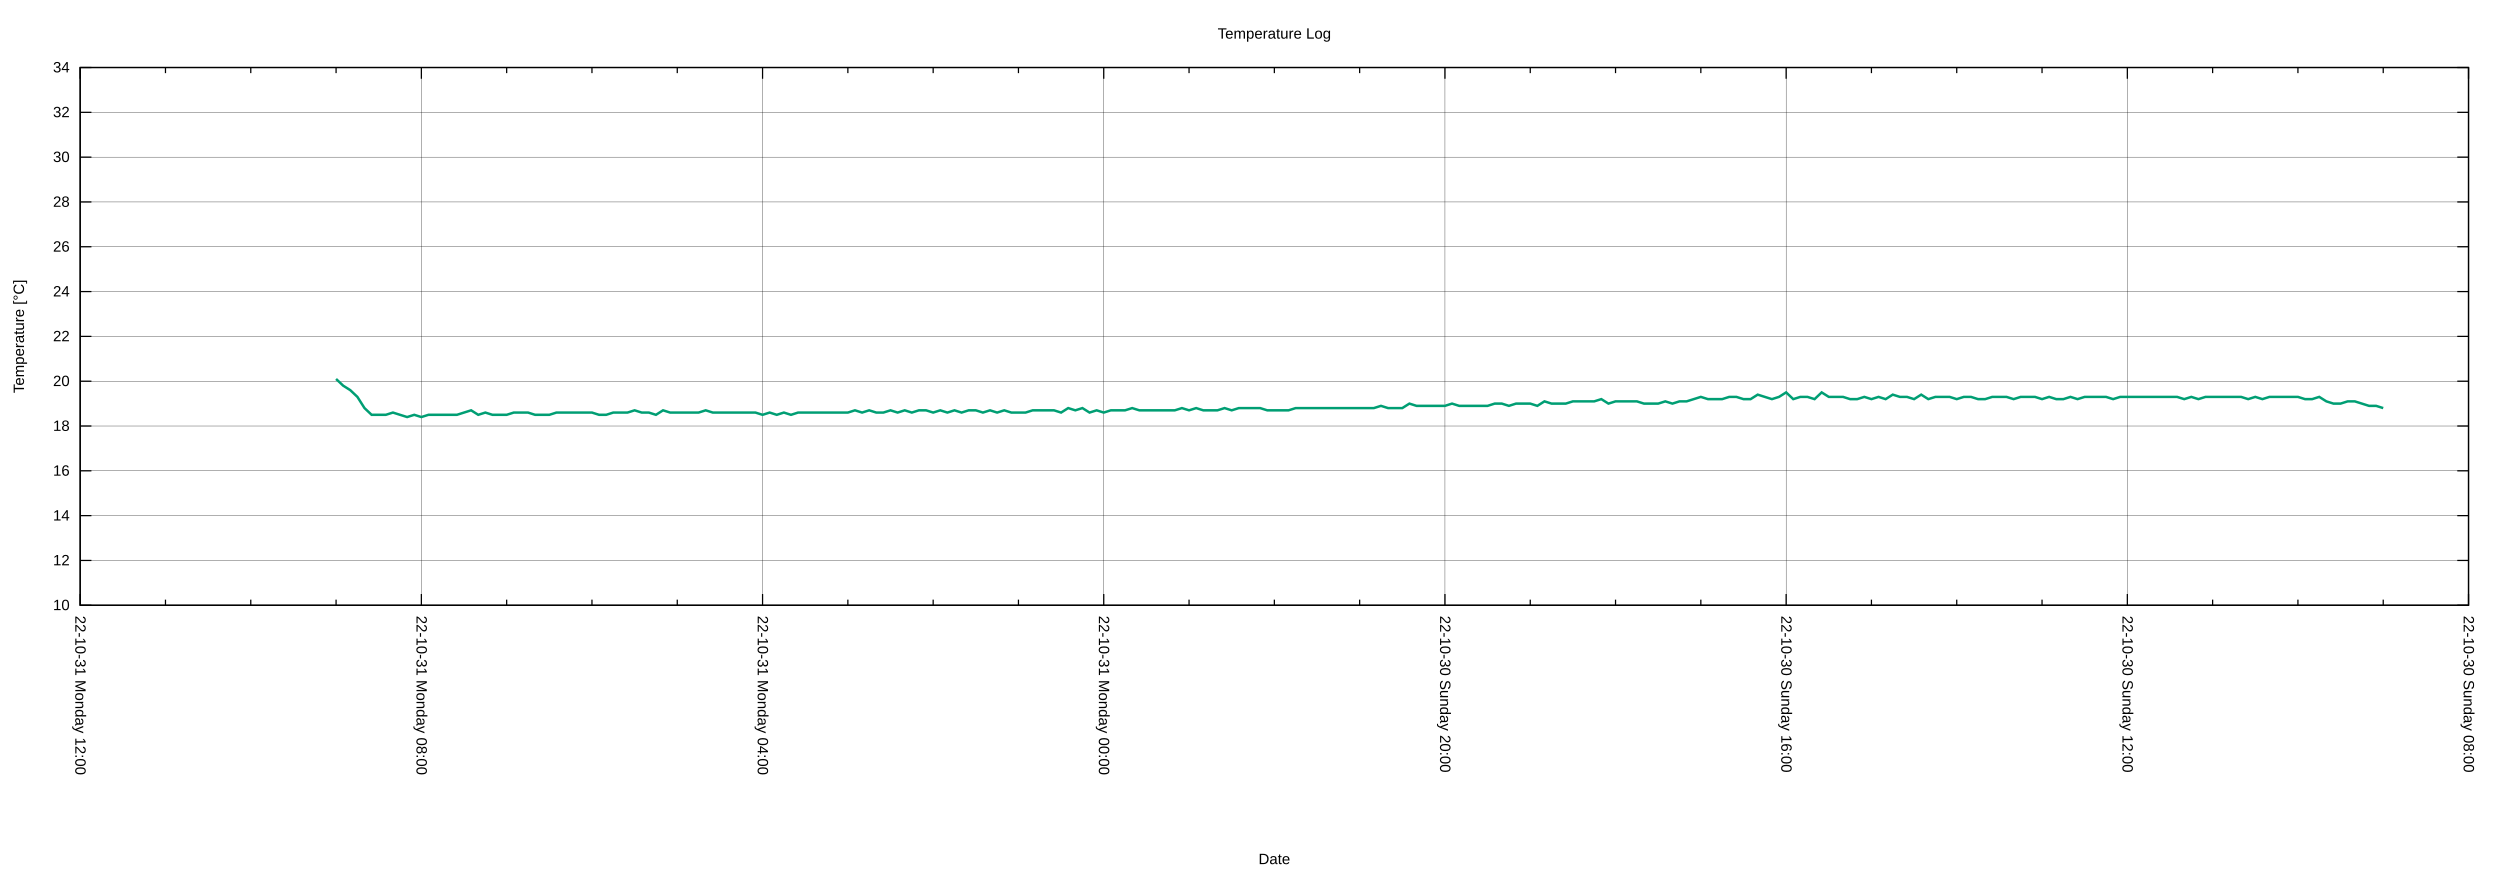
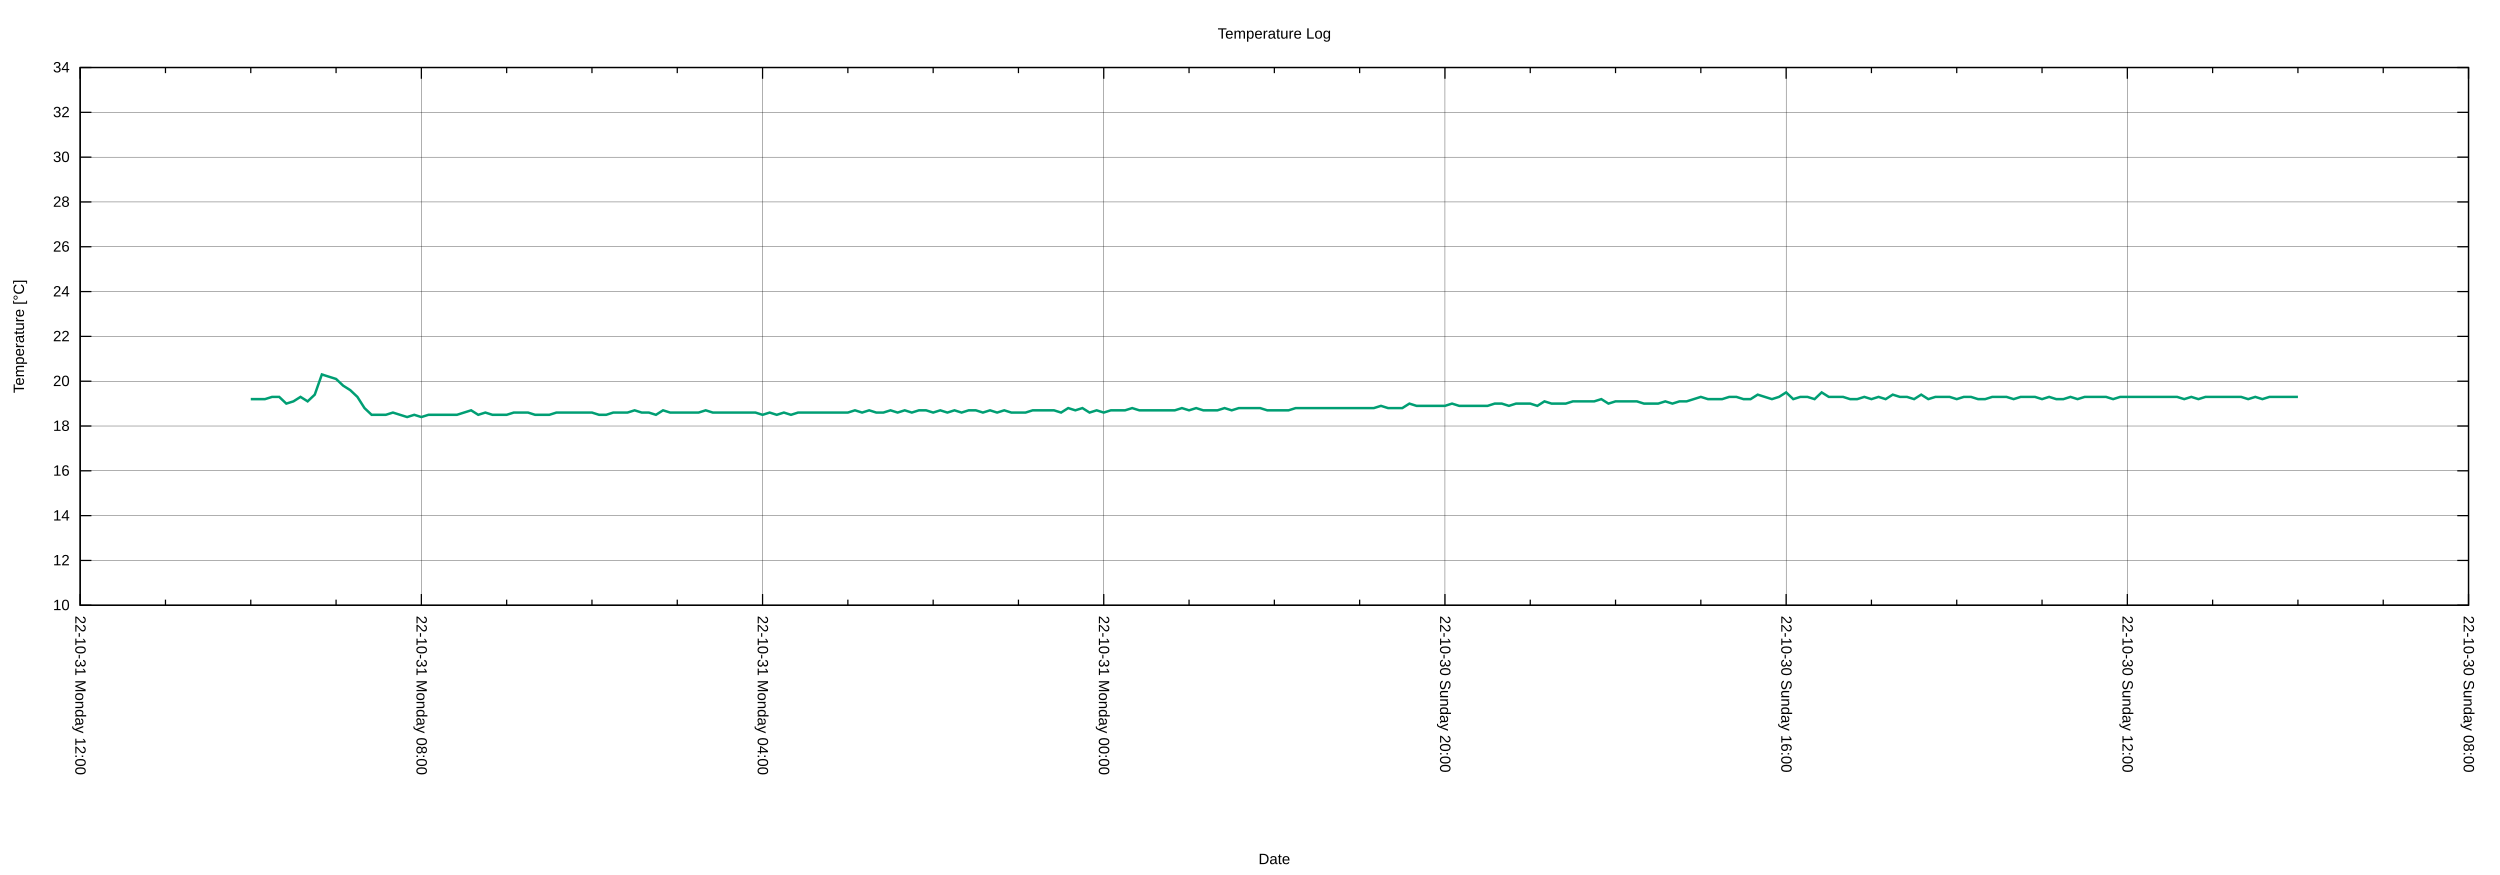
<svg xmlns="http://www.w3.org/2000/svg" xmlns:xlink="http://www.w3.org/1999/xlink" width="2000" height="700" viewBox="0 0 2000 700">
  <g id="gnuplot_canvas">
    <rect x="0" y="0" width="2000" height="700" fill="none" />
    <defs>
      <circle id="gpDot" r="0.5" stroke-width="0.5" stroke="currentColor" />
      <path id="gpPt0" stroke-width="0.222" stroke="currentColor" d="M-1,0 h2 M0,-1 v2" />
      <path id="gpPt1" stroke-width="0.222" stroke="currentColor" d="M-1,-1 L1,1 M1,-1 L-1,1" />
      <path id="gpPt2" stroke-width="0.222" stroke="currentColor" d="M-1,0 L1,0 M0,-1 L0,1 M-1,-1 L1,1 M-1,1 L1,-1" />
      <rect id="gpPt3" stroke-width="0.222" stroke="currentColor" x="-1" y="-1" width="2" height="2" />
      <rect id="gpPt4" stroke-width="0.222" stroke="currentColor" fill="currentColor" x="-1" y="-1" width="2" height="2" />
      <circle id="gpPt5" stroke-width="0.222" stroke="currentColor" cx="0" cy="0" r="1" />
      <use xlink:href="#gpPt5" id="gpPt6" fill="currentColor" stroke="none" />
      <path id="gpPt7" stroke-width="0.222" stroke="currentColor" d="M0,-1.33 L-1.33,0.67 L1.33,0.67 z" />
      <use xlink:href="#gpPt7" id="gpPt8" fill="currentColor" stroke="none" />
      <use xlink:href="#gpPt7" id="gpPt9" stroke="currentColor" transform="rotate(180)" />
      <use xlink:href="#gpPt9" id="gpPt10" fill="currentColor" stroke="none" />
      <use xlink:href="#gpPt3" id="gpPt11" stroke="currentColor" transform="rotate(45)" />
      <use xlink:href="#gpPt11" id="gpPt12" fill="currentColor" stroke="none" />
      <path id="gpPt13" stroke-width="0.222" stroke="currentColor" d="M0,1.330 L1.265,0.411 L0.782,-1.067 L-0.782,-1.076 L-1.265,0.411 z" />
      <use xlink:href="#gpPt13" id="gpPt14" fill="currentColor" stroke="none" />
      <filter id="textbox" filterUnits="objectBoundingBox" x="0" y="0" height="1" width="1">
        <feFlood flood-color="white" flood-opacity="1" result="bgnd" />
        <feComposite in="SourceGraphic" in2="bgnd" operator="atop" />
      </filter>
      <filter id="greybox" filterUnits="objectBoundingBox" x="0" y="0" height="1" width="1">
        <feFlood flood-color="lightgrey" flood-opacity="1" result="grey" />
        <feComposite in="SourceGraphic" in2="grey" operator="atop" />
      </filter>
    </defs>
    <g fill="none" color="white" stroke="currentColor" stroke-width="1.00" stroke-linecap="butt" stroke-linejoin="miter">
</g>
    <g fill="none" color="black" stroke="currentColor" stroke-width="1.00" stroke-linecap="butt" stroke-linejoin="miter">
</g>
    <g fill="none" color="black" stroke="black" stroke-width="0.25" stroke-linecap="butt" stroke-linejoin="miter">
</g>
    <g fill="none" color="black" stroke="currentColor" stroke-width="0.25" stroke-linecap="butt" stroke-linejoin="miter">
      <path stroke="black" class="gridline" d="M64.14,484.21 L1974.82,484.21  " />
    </g>
    <g fill="none" color="black" stroke="black" stroke-width="1.00" stroke-linecap="butt" stroke-linejoin="miter">
</g>
    <g fill="none" color="black" stroke="currentColor" stroke-width="1.00" stroke-linecap="butt" stroke-linejoin="miter">
      <path stroke="black" d="M64.14,484.21 L73.14,484.21 M1974.82,484.21 L1965.82,484.21  " />
      <g transform="translate(55.75,488.11)" stroke="none" fill="black" font-family="Arial" font-size="12.00" text-anchor="end">
        <text>
          <tspan font-family="Arial"> 10</tspan>
        </text>
      </g>
    </g>
    <g fill="none" color="black" stroke="currentColor" stroke-width="1.00" stroke-linecap="butt" stroke-linejoin="miter">
</g>
    <g fill="none" color="black" stroke="black" stroke-width="0.25" stroke-linecap="butt" stroke-linejoin="miter">
</g>
    <g fill="none" color="black" stroke="currentColor" stroke-width="0.25" stroke-linecap="butt" stroke-linejoin="miter">
      <path stroke="black" class="gridline" d="M64.14,448.36 L1974.82,448.36  " />
    </g>
    <g fill="none" color="black" stroke="black" stroke-width="1.00" stroke-linecap="butt" stroke-linejoin="miter">
</g>
    <g fill="none" color="black" stroke="currentColor" stroke-width="1.00" stroke-linecap="butt" stroke-linejoin="miter">
      <path stroke="black" d="M64.14,448.36 L73.14,448.36 M1974.82,448.36 L1965.82,448.36  " />
      <g transform="translate(55.75,452.26)" stroke="none" fill="black" font-family="Arial" font-size="12.00" text-anchor="end">
        <text>
          <tspan font-family="Arial"> 12</tspan>
        </text>
      </g>
    </g>
    <g fill="none" color="black" stroke="currentColor" stroke-width="1.00" stroke-linecap="butt" stroke-linejoin="miter">
</g>
    <g fill="none" color="black" stroke="black" stroke-width="0.25" stroke-linecap="butt" stroke-linejoin="miter">
</g>
    <g fill="none" color="black" stroke="currentColor" stroke-width="0.25" stroke-linecap="butt" stroke-linejoin="miter">
      <path stroke="black" class="gridline" d="M64.14,412.51 L1974.82,412.51  " />
    </g>
    <g fill="none" color="black" stroke="black" stroke-width="1.00" stroke-linecap="butt" stroke-linejoin="miter">
</g>
    <g fill="none" color="black" stroke="currentColor" stroke-width="1.00" stroke-linecap="butt" stroke-linejoin="miter">
      <path stroke="black" d="M64.14,412.51 L73.14,412.51 M1974.82,412.51 L1965.82,412.51  " />
      <g transform="translate(55.75,416.41)" stroke="none" fill="black" font-family="Arial" font-size="12.00" text-anchor="end">
        <text>
          <tspan font-family="Arial"> 14</tspan>
        </text>
      </g>
    </g>
    <g fill="none" color="black" stroke="currentColor" stroke-width="1.00" stroke-linecap="butt" stroke-linejoin="miter">
</g>
    <g fill="none" color="black" stroke="black" stroke-width="0.25" stroke-linecap="butt" stroke-linejoin="miter">
</g>
    <g fill="none" color="black" stroke="currentColor" stroke-width="0.25" stroke-linecap="butt" stroke-linejoin="miter">
      <path stroke="black" class="gridline" d="M64.14,376.66 L1974.82,376.66  " />
    </g>
    <g fill="none" color="black" stroke="black" stroke-width="1.00" stroke-linecap="butt" stroke-linejoin="miter">
</g>
    <g fill="none" color="black" stroke="currentColor" stroke-width="1.00" stroke-linecap="butt" stroke-linejoin="miter">
      <path stroke="black" d="M64.14,376.66 L73.14,376.66 M1974.82,376.66 L1965.82,376.66  " />
      <g transform="translate(55.75,380.56)" stroke="none" fill="black" font-family="Arial" font-size="12.00" text-anchor="end">
        <text>
          <tspan font-family="Arial"> 16</tspan>
        </text>
      </g>
    </g>
    <g fill="none" color="black" stroke="currentColor" stroke-width="1.00" stroke-linecap="butt" stroke-linejoin="miter">
</g>
    <g fill="none" color="black" stroke="black" stroke-width="0.25" stroke-linecap="butt" stroke-linejoin="miter">
</g>
    <g fill="none" color="black" stroke="currentColor" stroke-width="0.25" stroke-linecap="butt" stroke-linejoin="miter">
      <path stroke="black" class="gridline" d="M64.14,340.81 L1974.82,340.81  " />
    </g>
    <g fill="none" color="black" stroke="black" stroke-width="1.00" stroke-linecap="butt" stroke-linejoin="miter">
</g>
    <g fill="none" color="black" stroke="currentColor" stroke-width="1.00" stroke-linecap="butt" stroke-linejoin="miter">
      <path stroke="black" d="M64.14,340.81 L73.14,340.81 M1974.82,340.81 L1965.82,340.81  " />
      <g transform="translate(55.75,344.71)" stroke="none" fill="black" font-family="Arial" font-size="12.00" text-anchor="end">
        <text>
          <tspan font-family="Arial"> 18</tspan>
        </text>
      </g>
    </g>
    <g fill="none" color="black" stroke="currentColor" stroke-width="1.00" stroke-linecap="butt" stroke-linejoin="miter">
</g>
    <g fill="none" color="black" stroke="black" stroke-width="0.25" stroke-linecap="butt" stroke-linejoin="miter">
</g>
    <g fill="none" color="black" stroke="currentColor" stroke-width="0.25" stroke-linecap="butt" stroke-linejoin="miter">
      <path stroke="black" class="gridline" d="M64.14,304.96 L1974.82,304.96  " />
    </g>
    <g fill="none" color="black" stroke="black" stroke-width="1.00" stroke-linecap="butt" stroke-linejoin="miter">
</g>
    <g fill="none" color="black" stroke="currentColor" stroke-width="1.00" stroke-linecap="butt" stroke-linejoin="miter">
      <path stroke="black" d="M64.14,304.96 L73.14,304.96 M1974.82,304.96 L1965.82,304.96  " />
      <g transform="translate(55.75,308.86)" stroke="none" fill="black" font-family="Arial" font-size="12.00" text-anchor="end">
        <text>
          <tspan font-family="Arial"> 20</tspan>
        </text>
      </g>
    </g>
    <g fill="none" color="black" stroke="currentColor" stroke-width="1.00" stroke-linecap="butt" stroke-linejoin="miter">
</g>
    <g fill="none" color="black" stroke="black" stroke-width="0.25" stroke-linecap="butt" stroke-linejoin="miter">
</g>
    <g fill="none" color="black" stroke="currentColor" stroke-width="0.25" stroke-linecap="butt" stroke-linejoin="miter">
      <path stroke="black" class="gridline" d="M64.14,269.11 L1974.82,269.11  " />
    </g>
    <g fill="none" color="black" stroke="black" stroke-width="1.00" stroke-linecap="butt" stroke-linejoin="miter">
</g>
    <g fill="none" color="black" stroke="currentColor" stroke-width="1.00" stroke-linecap="butt" stroke-linejoin="miter">
      <path stroke="black" d="M64.14,269.11 L73.14,269.11 M1974.82,269.11 L1965.82,269.11  " />
      <g transform="translate(55.75,273.01)" stroke="none" fill="black" font-family="Arial" font-size="12.00" text-anchor="end">
        <text>
          <tspan font-family="Arial"> 22</tspan>
        </text>
      </g>
    </g>
    <g fill="none" color="black" stroke="currentColor" stroke-width="1.00" stroke-linecap="butt" stroke-linejoin="miter">
</g>
    <g fill="none" color="black" stroke="black" stroke-width="0.25" stroke-linecap="butt" stroke-linejoin="miter">
</g>
    <g fill="none" color="black" stroke="currentColor" stroke-width="0.25" stroke-linecap="butt" stroke-linejoin="miter">
      <path stroke="black" class="gridline" d="M64.14,233.26 L1974.82,233.26  " />
    </g>
    <g fill="none" color="black" stroke="black" stroke-width="1.00" stroke-linecap="butt" stroke-linejoin="miter">
</g>
    <g fill="none" color="black" stroke="currentColor" stroke-width="1.00" stroke-linecap="butt" stroke-linejoin="miter">
      <path stroke="black" d="M64.14,233.26 L73.14,233.26 M1974.82,233.26 L1965.82,233.26  " />
      <g transform="translate(55.75,237.16)" stroke="none" fill="black" font-family="Arial" font-size="12.00" text-anchor="end">
        <text>
          <tspan font-family="Arial"> 24</tspan>
        </text>
      </g>
    </g>
    <g fill="none" color="black" stroke="currentColor" stroke-width="1.00" stroke-linecap="butt" stroke-linejoin="miter">
</g>
    <g fill="none" color="black" stroke="black" stroke-width="0.25" stroke-linecap="butt" stroke-linejoin="miter">
</g>
    <g fill="none" color="black" stroke="currentColor" stroke-width="0.25" stroke-linecap="butt" stroke-linejoin="miter">
      <path stroke="black" class="gridline" d="M64.14,197.41 L1974.82,197.41  " />
    </g>
    <g fill="none" color="black" stroke="black" stroke-width="1.00" stroke-linecap="butt" stroke-linejoin="miter">
</g>
    <g fill="none" color="black" stroke="currentColor" stroke-width="1.00" stroke-linecap="butt" stroke-linejoin="miter">
      <path stroke="black" d="M64.14,197.41 L73.14,197.41 M1974.82,197.41 L1965.82,197.41  " />
      <g transform="translate(55.75,201.31)" stroke="none" fill="black" font-family="Arial" font-size="12.00" text-anchor="end">
        <text>
          <tspan font-family="Arial"> 26</tspan>
        </text>
      </g>
    </g>
    <g fill="none" color="black" stroke="currentColor" stroke-width="1.00" stroke-linecap="butt" stroke-linejoin="miter">
</g>
    <g fill="none" color="black" stroke="black" stroke-width="0.25" stroke-linecap="butt" stroke-linejoin="miter">
</g>
    <g fill="none" color="black" stroke="currentColor" stroke-width="0.25" stroke-linecap="butt" stroke-linejoin="miter">
      <path stroke="black" class="gridline" d="M64.14,161.56 L1974.82,161.56  " />
    </g>
    <g fill="none" color="black" stroke="black" stroke-width="1.00" stroke-linecap="butt" stroke-linejoin="miter">
</g>
    <g fill="none" color="black" stroke="currentColor" stroke-width="1.00" stroke-linecap="butt" stroke-linejoin="miter">
      <path stroke="black" d="M64.14,161.56 L73.14,161.56 M1974.82,161.56 L1965.82,161.56  " />
      <g transform="translate(55.75,165.46)" stroke="none" fill="black" font-family="Arial" font-size="12.00" text-anchor="end">
        <text>
          <tspan font-family="Arial"> 28</tspan>
        </text>
      </g>
    </g>
    <g fill="none" color="black" stroke="currentColor" stroke-width="1.00" stroke-linecap="butt" stroke-linejoin="miter">
</g>
    <g fill="none" color="black" stroke="black" stroke-width="0.25" stroke-linecap="butt" stroke-linejoin="miter">
</g>
    <g fill="none" color="black" stroke="currentColor" stroke-width="0.25" stroke-linecap="butt" stroke-linejoin="miter">
      <path stroke="black" class="gridline" d="M64.14,125.71 L1974.82,125.71  " />
    </g>
    <g fill="none" color="black" stroke="black" stroke-width="1.00" stroke-linecap="butt" stroke-linejoin="miter">
</g>
    <g fill="none" color="black" stroke="currentColor" stroke-width="1.00" stroke-linecap="butt" stroke-linejoin="miter">
      <path stroke="black" d="M64.14,125.71 L73.14,125.71 M1974.82,125.71 L1965.82,125.71  " />
      <g transform="translate(55.75,129.61)" stroke="none" fill="black" font-family="Arial" font-size="12.00" text-anchor="end">
        <text>
          <tspan font-family="Arial"> 30</tspan>
        </text>
      </g>
    </g>
    <g fill="none" color="black" stroke="currentColor" stroke-width="1.00" stroke-linecap="butt" stroke-linejoin="miter">
</g>
    <g fill="none" color="black" stroke="black" stroke-width="0.25" stroke-linecap="butt" stroke-linejoin="miter">
</g>
    <g fill="none" color="black" stroke="currentColor" stroke-width="0.25" stroke-linecap="butt" stroke-linejoin="miter">
      <path stroke="black" class="gridline" d="M64.14,89.86 L1974.82,89.86  " />
    </g>
    <g fill="none" color="black" stroke="black" stroke-width="1.00" stroke-linecap="butt" stroke-linejoin="miter">
</g>
    <g fill="none" color="black" stroke="currentColor" stroke-width="1.00" stroke-linecap="butt" stroke-linejoin="miter">
      <path stroke="black" d="M64.14,89.86 L73.14,89.86 M1974.82,89.86 L1965.82,89.86  " />
      <g transform="translate(55.75,93.76)" stroke="none" fill="black" font-family="Arial" font-size="12.00" text-anchor="end">
        <text>
          <tspan font-family="Arial"> 32</tspan>
        </text>
      </g>
    </g>
    <g fill="none" color="black" stroke="currentColor" stroke-width="1.00" stroke-linecap="butt" stroke-linejoin="miter">
</g>
    <g fill="none" color="black" stroke="black" stroke-width="0.25" stroke-linecap="butt" stroke-linejoin="miter">
</g>
    <g fill="none" color="black" stroke="currentColor" stroke-width="0.25" stroke-linecap="butt" stroke-linejoin="miter">
      <path stroke="black" class="gridline" d="M64.14,54.01 L1974.82,54.01  " />
    </g>
    <g fill="none" color="black" stroke="black" stroke-width="1.00" stroke-linecap="butt" stroke-linejoin="miter">
</g>
    <g fill="none" color="black" stroke="currentColor" stroke-width="1.00" stroke-linecap="butt" stroke-linejoin="miter">
      <path stroke="black" d="M64.14,54.01 L73.14,54.01 M1974.82,54.01 L1965.82,54.01  " />
      <g transform="translate(55.75,57.91)" stroke="none" fill="black" font-family="Arial" font-size="12.00" text-anchor="end">
        <text>
          <tspan font-family="Arial"> 34</tspan>
        </text>
      </g>
    </g>
    <g fill="none" color="black" stroke="currentColor" stroke-width="1.00" stroke-linecap="butt" stroke-linejoin="miter">
</g>
    <g fill="none" color="black" stroke="black" stroke-width="0.25" stroke-linecap="butt" stroke-linejoin="miter">
</g>
    <g fill="none" color="black" stroke="currentColor" stroke-width="0.25" stroke-linecap="butt" stroke-linejoin="miter">
      <path stroke="black" class="gridline" d="M1974.82,484.21 L1974.82,54.01  " />
    </g>
    <g fill="none" color="black" stroke="black" stroke-width="1.00" stroke-linecap="butt" stroke-linejoin="miter">
</g>
    <g fill="none" color="black" stroke="currentColor" stroke-width="1.00" stroke-linecap="butt" stroke-linejoin="miter">
      <path stroke="black" d="M1974.82,484.21 L1974.82,475.21 M1974.82,54.01 L1974.82,63.01  " />
      <g transform="translate(1970.92,492.60) rotate(90)" stroke="none" fill="black" font-family="Arial" font-size="12.00" text-anchor="start">
        <text>
          <tspan font-family="Arial">22-10-30 Sunday 08:00</tspan>
        </text>
      </g>
    </g>
    <g fill="none" color="black" stroke="currentColor" stroke-width="1.00" stroke-linecap="butt" stroke-linejoin="miter">
      <path stroke="black" d="M1906.58,484.21 L1906.58,479.71 M1906.58,54.01 L1906.58,58.51 M1838.34,484.21 L1838.34,479.71 M1838.34,54.01 L1838.34,58.51   M1770.10,484.21 L1770.10,479.71 M1770.10,54.01 L1770.10,58.51  " />
    </g>
    <g fill="none" color="black" stroke="black" stroke-width="0.25" stroke-linecap="butt" stroke-linejoin="miter">
</g>
    <g fill="none" color="black" stroke="currentColor" stroke-width="0.25" stroke-linecap="butt" stroke-linejoin="miter">
      <path stroke="black" class="gridline" d="M1701.87,484.21 L1701.87,54.01  " />
    </g>
    <g fill="none" color="black" stroke="black" stroke-width="1.00" stroke-linecap="butt" stroke-linejoin="miter">
</g>
    <g fill="none" color="black" stroke="currentColor" stroke-width="1.00" stroke-linecap="butt" stroke-linejoin="miter">
      <path stroke="black" d="M1701.87,484.21 L1701.87,475.21 M1701.87,54.01 L1701.87,63.01  " />
      <g transform="translate(1697.97,492.60) rotate(90)" stroke="none" fill="black" font-family="Arial" font-size="12.00" text-anchor="start">
        <text>
          <tspan font-family="Arial">22-10-30 Sunday 12:00</tspan>
        </text>
      </g>
    </g>
    <g fill="none" color="black" stroke="currentColor" stroke-width="1.00" stroke-linecap="butt" stroke-linejoin="miter">
      <path stroke="black" d="M1633.63,484.21 L1633.63,479.71 M1633.63,54.01 L1633.63,58.51 M1565.39,484.21 L1565.39,479.71 M1565.39,54.01 L1565.39,58.51   M1497.15,484.21 L1497.15,479.71 M1497.15,54.01 L1497.15,58.51  " />
    </g>
    <g fill="none" color="black" stroke="black" stroke-width="0.25" stroke-linecap="butt" stroke-linejoin="miter">
</g>
    <g fill="none" color="black" stroke="currentColor" stroke-width="0.25" stroke-linecap="butt" stroke-linejoin="miter">
      <path stroke="black" class="gridline" d="M1428.91,484.21 L1428.91,54.01  " />
    </g>
    <g fill="none" color="black" stroke="black" stroke-width="1.00" stroke-linecap="butt" stroke-linejoin="miter">
</g>
    <g fill="none" color="black" stroke="currentColor" stroke-width="1.00" stroke-linecap="butt" stroke-linejoin="miter">
      <path stroke="black" d="M1428.91,484.21 L1428.91,475.21 M1428.91,54.01 L1428.91,63.01  " />
      <g transform="translate(1425.01,492.60) rotate(90)" stroke="none" fill="black" font-family="Arial" font-size="12.00" text-anchor="start">
        <text>
          <tspan font-family="Arial">22-10-30 Sunday 16:00</tspan>
        </text>
      </g>
    </g>
    <g fill="none" color="black" stroke="currentColor" stroke-width="1.00" stroke-linecap="butt" stroke-linejoin="miter">
      <path stroke="black" d="M1360.67,484.21 L1360.67,479.71 M1360.67,54.01 L1360.67,58.51 M1292.43,484.21 L1292.43,479.71 M1292.43,54.01 L1292.43,58.51   M1224.20,484.21 L1224.20,479.71 M1224.20,54.01 L1224.20,58.51  " />
    </g>
    <g fill="none" color="black" stroke="black" stroke-width="0.25" stroke-linecap="butt" stroke-linejoin="miter">
</g>
    <g fill="none" color="black" stroke="currentColor" stroke-width="0.25" stroke-linecap="butt" stroke-linejoin="miter">
      <path stroke="black" class="gridline" d="M1155.96,484.21 L1155.96,54.01  " />
    </g>
    <g fill="none" color="black" stroke="black" stroke-width="1.00" stroke-linecap="butt" stroke-linejoin="miter">
</g>
    <g fill="none" color="black" stroke="currentColor" stroke-width="1.00" stroke-linecap="butt" stroke-linejoin="miter">
      <path stroke="black" d="M1155.96,484.21 L1155.96,475.21 M1155.96,54.01 L1155.96,63.01  " />
      <g transform="translate(1152.06,492.60) rotate(90)" stroke="none" fill="black" font-family="Arial" font-size="12.00" text-anchor="start">
        <text>
          <tspan font-family="Arial">22-10-30 Sunday 20:00</tspan>
        </text>
      </g>
    </g>
    <g fill="none" color="black" stroke="currentColor" stroke-width="1.00" stroke-linecap="butt" stroke-linejoin="miter">
      <path stroke="black" d="M1087.72,484.21 L1087.72,479.71 M1087.72,54.01 L1087.72,58.51 M1019.48,484.21 L1019.48,479.71 M1019.48,54.01 L1019.48,58.51   M951.24,484.21 L951.24,479.71 M951.24,54.01 L951.24,58.51  " />
    </g>
    <g fill="none" color="black" stroke="black" stroke-width="0.25" stroke-linecap="butt" stroke-linejoin="miter">
</g>
    <g fill="none" color="black" stroke="currentColor" stroke-width="0.25" stroke-linecap="butt" stroke-linejoin="miter">
      <path stroke="black" class="gridline" d="M883.00,484.21 L883.00,54.01  " />
    </g>
    <g fill="none" color="black" stroke="black" stroke-width="1.00" stroke-linecap="butt" stroke-linejoin="miter">
</g>
    <g fill="none" color="black" stroke="currentColor" stroke-width="1.00" stroke-linecap="butt" stroke-linejoin="miter">
      <path stroke="black" d="M883.00,484.21 L883.00,475.21 M883.00,54.01 L883.00,63.01  " />
      <g transform="translate(879.10,492.60) rotate(90)" stroke="none" fill="black" font-family="Arial" font-size="12.00" text-anchor="start">
        <text>
          <tspan font-family="Arial">22-10-31 Monday 00:00</tspan>
        </text>
      </g>
    </g>
    <g fill="none" color="black" stroke="currentColor" stroke-width="1.00" stroke-linecap="butt" stroke-linejoin="miter">
      <path stroke="black" d="M814.76,484.21 L814.76,479.71 M814.76,54.01 L814.76,58.51 M746.53,484.21 L746.53,479.71 M746.53,54.01 L746.53,58.51   M678.29,484.21 L678.29,479.71 M678.29,54.01 L678.29,58.51  " />
    </g>
    <g fill="none" color="black" stroke="black" stroke-width="0.25" stroke-linecap="butt" stroke-linejoin="miter">
</g>
    <g fill="none" color="black" stroke="currentColor" stroke-width="0.25" stroke-linecap="butt" stroke-linejoin="miter">
      <path stroke="black" class="gridline" d="M610.05,484.21 L610.05,54.01  " />
    </g>
    <g fill="none" color="black" stroke="black" stroke-width="1.00" stroke-linecap="butt" stroke-linejoin="miter">
</g>
    <g fill="none" color="black" stroke="currentColor" stroke-width="1.00" stroke-linecap="butt" stroke-linejoin="miter">
      <path stroke="black" d="M610.05,484.21 L610.05,475.21 M610.05,54.01 L610.05,63.01  " />
      <g transform="translate(606.15,492.60) rotate(90)" stroke="none" fill="black" font-family="Arial" font-size="12.00" text-anchor="start">
        <text>
          <tspan font-family="Arial">22-10-31 Monday 04:00</tspan>
        </text>
      </g>
    </g>
    <g fill="none" color="black" stroke="currentColor" stroke-width="1.00" stroke-linecap="butt" stroke-linejoin="miter">
      <path stroke="black" d="M541.81,484.21 L541.81,479.71 M541.81,54.01 L541.81,58.51 M473.57,484.21 L473.57,479.71 M473.57,54.01 L473.57,58.51   M405.33,484.21 L405.33,479.71 M405.33,54.01 L405.33,58.51  " />
    </g>
    <g fill="none" color="black" stroke="black" stroke-width="0.25" stroke-linecap="butt" stroke-linejoin="miter">
</g>
    <g fill="none" color="black" stroke="currentColor" stroke-width="0.25" stroke-linecap="butt" stroke-linejoin="miter">
      <path stroke="black" class="gridline" d="M337.09,484.21 L337.09,54.01  " />
    </g>
    <g fill="none" color="black" stroke="black" stroke-width="1.00" stroke-linecap="butt" stroke-linejoin="miter">
</g>
    <g fill="none" color="black" stroke="currentColor" stroke-width="1.00" stroke-linecap="butt" stroke-linejoin="miter">
      <path stroke="black" d="M337.09,484.21 L337.09,475.21 M337.09,54.01 L337.09,63.01  " />
      <g transform="translate(333.19,492.60) rotate(90)" stroke="none" fill="black" font-family="Arial" font-size="12.00" text-anchor="start">
        <text>
          <tspan font-family="Arial">22-10-31 Monday 08:00</tspan>
        </text>
      </g>
    </g>
    <g fill="none" color="black" stroke="currentColor" stroke-width="1.00" stroke-linecap="butt" stroke-linejoin="miter">
      <path stroke="black" d="M268.86,484.21 L268.86,479.71 M268.86,54.01 L268.86,58.51 M200.62,484.21 L200.62,479.71 M200.62,54.01 L200.62,58.51   M132.38,484.21 L132.38,479.71 M132.38,54.01 L132.38,58.51  " />
    </g>
    <g fill="none" color="black" stroke="black" stroke-width="0.25" stroke-linecap="butt" stroke-linejoin="miter">
</g>
    <g fill="none" color="black" stroke="currentColor" stroke-width="0.25" stroke-linecap="butt" stroke-linejoin="miter">
      <path stroke="black" class="gridline" d="M64.14,484.21 L64.14,54.01  " />
    </g>
    <g fill="none" color="black" stroke="black" stroke-width="1.00" stroke-linecap="butt" stroke-linejoin="miter">
</g>
    <g fill="none" color="black" stroke="currentColor" stroke-width="1.00" stroke-linecap="butt" stroke-linejoin="miter">
      <path stroke="black" d="M64.14,484.21 L64.14,475.21 M64.14,54.01 L64.14,63.01  " />
      <g transform="translate(60.24,492.60) rotate(90)" stroke="none" fill="black" font-family="Arial" font-size="12.00" text-anchor="start">
        <text>
          <tspan font-family="Arial">22-10-31 Monday 12:00</tspan>
        </text>
      </g>
    </g>
    <g fill="none" color="black" stroke="currentColor" stroke-width="1.00" stroke-linecap="butt" stroke-linejoin="miter">
</g>
    <g fill="none" color="black" stroke="currentColor" stroke-width="1.00" stroke-linecap="butt" stroke-linejoin="miter">
      <path stroke="black" d="M64.14,54.01 L64.14,484.21 L1974.82,484.21 L1974.82,54.01 L64.14,54.01 Z  " />
    </g>
    <g fill="none" color="black" stroke="currentColor" stroke-width="1.00" stroke-linecap="butt" stroke-linejoin="miter">
      <g transform="translate(19.18,269.11) rotate(270)" stroke="none" fill="black" font-family="Arial" font-size="12.00" text-anchor="middle">
        <text>
          <tspan font-family="Arial">Temperature [°C]</tspan>
        </text>
      </g>
    </g>
    <g fill="none" color="black" stroke="currentColor" stroke-width="1.00" stroke-linecap="butt" stroke-linejoin="miter">
      <g transform="translate(1019.48,691.30)" stroke="none" fill="black" font-family="Arial" font-size="12.00" text-anchor="middle">
        <text>
          <tspan font-family="Arial">Date</tspan>
        </text>
      </g>
    </g>
    <g fill="none" color="black" stroke="currentColor" stroke-width="1.00" stroke-linecap="butt" stroke-linejoin="miter">
</g>
    <g id="gnuplot_plot_1">
      <g fill="none" color="white" stroke="currentColor" stroke-width="2.00" stroke-linecap="butt" stroke-linejoin="miter">
</g>
      <g fill="none" color="black" stroke="currentColor" stroke-width="2.00" stroke-linecap="butt" stroke-linejoin="miter">
-         <path stroke="rgb(  0, 158, 115)" d="M268.86,303.17 L274.54,308.54 L280.23,312.13 L285.92,317.51 L291.60,326.47 L297.29,331.85 L302.98,331.85 L308.66,331.85   L314.35,330.05 L320.03,331.85 L325.72,333.64 L331.41,331.85 L337.09,333.64 L342.78,331.85 L348.47,331.85 L354.15,331.85   L359.84,331.85 L365.53,331.85 L371.21,330.05 L376.90,328.26 L382.59,331.85 L388.27,330.05 L393.96,331.85 L399.65,331.85   L405.33,331.85 L411.02,330.05 L416.71,330.05 L422.39,330.05 L428.08,331.85 L433.77,331.85 L439.45,331.85 L445.14,330.05   L450.83,330.05 L456.51,330.05 L462.20,330.05 L467.88,330.05 L473.57,330.05 L479.26,331.85 L484.94,331.85 L490.63,330.05   L496.32,330.05 L502.00,330.05 L507.69,328.26 L513.38,330.05 L519.06,330.05 L524.75,331.85 L530.44,328.26 L536.12,330.05   L541.81,330.05 L547.50,330.05 L553.18,330.05 L558.87,330.05 L564.56,328.26 L570.24,330.05 L575.93,330.05 L581.62,330.05   L587.30,330.05 L592.99,330.05 L598.68,330.05 L604.36,330.05 L610.05,331.85 L615.74,330.05 L621.42,331.85 L627.11,330.05   L632.79,331.85 L638.48,330.05 L644.17,330.05 L649.85,330.05 L655.54,330.05 L661.23,330.05 L666.91,330.05 L672.60,330.05   L678.29,330.05 L683.97,328.26 L689.66,330.05 L695.35,328.26 L701.03,330.05 L706.72,330.05 L712.41,328.26 L718.09,330.05   L723.78,328.26 L729.47,330.05 L735.15,328.26 L740.84,328.26 L746.53,330.05 L752.21,328.26 L757.90,330.05 L763.59,328.26   L769.27,330.05 L774.96,328.26 L780.65,328.26 L786.33,330.05 L792.02,328.26 L797.70,330.05 L803.39,328.26 L809.08,330.05   L814.76,330.05 L820.45,330.05 L826.14,328.26 L831.82,328.26 L837.51,328.26 L843.20,328.26 L848.88,330.05 L854.57,326.47   L860.26,328.26 L865.94,326.47 L871.63,330.05 L877.32,328.26 L883.00,330.05 L888.69,328.26 L894.38,328.26 L900.06,328.26   L905.75,326.47 L911.44,328.26 L917.12,328.26 L922.81,328.26 L928.50,328.26 L934.18,328.26 L939.87,328.26 L945.55,326.47   L951.24,328.26 L956.93,326.47 L962.61,328.26 L968.30,328.26 L973.99,328.26 L979.67,326.47 L985.36,328.26 L991.05,326.47   L996.73,326.47 L1002.42,326.47 L1008.11,326.47 L1013.79,328.26 L1019.48,328.26 L1025.17,328.26 L1030.85,328.26 L1036.54,326.47   L1042.23,326.47 L1047.91,326.47 L1053.60,326.47 L1059.29,326.47 L1064.97,326.47 L1070.66,326.47 L1076.35,326.47 L1082.03,326.47   L1087.72,326.47 L1093.41,326.47 L1099.09,326.47 L1104.78,324.68 L1110.46,326.47 L1116.15,326.47 L1121.84,326.47 L1127.52,322.88   L1133.21,324.68 L1138.90,324.68 L1144.58,324.68 L1150.27,324.68 L1155.96,324.68 L1161.64,322.88 L1167.33,324.68 L1173.02,324.68   L1178.70,324.68 L1184.39,324.68 L1190.08,324.68 L1195.76,322.88 L1201.45,322.88 L1207.14,324.68 L1212.82,322.88 L1218.51,322.88   L1224.20,322.88 L1229.88,324.68 L1235.57,321.09 L1241.26,322.88 L1246.94,322.88 L1252.63,322.88 L1258.32,321.09 L1264.00,321.09   L1269.69,321.09 L1275.37,321.09 L1281.06,319.30 L1286.75,322.88 L1292.43,321.09 L1298.12,321.09 L1303.81,321.09 L1309.49,321.09   L1315.18,322.88 L1320.87,322.88 L1326.55,322.88 L1332.24,321.09 L1337.93,322.88 L1343.61,321.09 L1349.30,321.09 L1354.99,319.30   L1360.67,317.51 L1366.36,319.30 L1372.05,319.30 L1377.73,319.30 L1383.42,317.51 L1389.11,317.51 L1394.79,319.30 L1400.48,319.30   L1406.17,315.71 L1411.85,317.51 L1417.54,319.30 L1423.22,317.51 L1428.91,313.92 L1434.60,319.30 L1440.28,317.51 L1445.97,317.51   L1451.66,319.30 L1457.34,313.92 L1463.03,317.51 L1468.72,317.51 L1474.40,317.51 L1480.09,319.30 L1485.78,319.30 L1491.46,317.51   L1497.15,319.30 L1502.84,317.51 L1508.52,319.30 L1514.21,315.71 L1519.90,317.51 L1525.58,317.51 L1531.27,319.30 L1536.96,315.71   L1542.64,319.30 L1548.33,317.51 L1554.02,317.51 L1559.70,317.51 L1565.39,319.30 L1571.08,317.51 L1576.76,317.51 L1582.45,319.30   L1588.13,319.30 L1593.82,317.51 L1599.51,317.51 L1605.19,317.51 L1610.88,319.30 L1616.57,317.51 L1622.25,317.51 L1627.94,317.51   L1633.63,319.30 L1639.31,317.51 L1645.00,319.30 L1650.69,319.30 L1656.37,317.51 L1662.06,319.30 L1667.75,317.51 L1673.43,317.51   L1679.12,317.51 L1684.81,317.51 L1690.49,319.30 L1696.18,317.51 L1701.87,317.51 L1707.55,317.51 L1713.24,317.51 L1718.93,317.51   L1724.61,317.51 L1730.30,317.51 L1735.99,317.51 L1741.67,317.51 L1747.36,319.30 L1753.04,317.51 L1758.73,319.30 L1764.42,317.51   L1770.10,317.51 L1775.79,317.51 L1781.48,317.51 L1787.16,317.51 L1792.85,317.51 L1798.54,319.30 L1804.22,317.51 L1809.91,319.30   L1815.60,317.51 L1821.28,317.51 L1826.97,317.51 L1832.66,317.51 L1838.34,317.51 L1844.03,319.30 L1849.72,319.30 L1855.40,317.51   L1861.09,321.09 L1866.78,322.88 L1872.46,322.88 L1878.15,321.09 L1883.84,321.09 L1889.52,322.88 L1895.21,324.68 L1900.89,324.68   L1906.58,326.47  " />
+         <path stroke="rgb(  0, 158, 115)" d="M200.62,319.30 L206.30,319.30 L211.99,319.30 L217.68,317.51 L223.36,317.51 L229.05,322.88 L234.74,321.09 L240.42,317.51   L246.11,321.09 L251.80,315.71 L257.48,299.58 L263.17,301.37 L268.86,303.17 L274.54,308.54 L280.23,312.13 L285.92,317.51   L291.60,326.47 L297.29,331.85 L302.98,331.85 L308.66,331.85 L314.35,330.05 L320.03,331.85 L325.72,333.64 L331.41,331.85   L337.09,333.64 L342.78,331.85 L348.47,331.85 L354.15,331.85 L359.84,331.85 L365.53,331.85 L371.21,330.05 L376.90,328.26   L382.59,331.85 L388.27,330.05 L393.96,331.85 L399.65,331.85 L405.33,331.85 L411.02,330.05 L416.71,330.05 L422.39,330.05   L428.08,331.85 L433.77,331.85 L439.45,331.85 L445.14,330.05 L450.83,330.05 L456.51,330.05 L462.20,330.05 L467.88,330.05   L473.57,330.05 L479.26,331.85 L484.94,331.85 L490.63,330.05 L496.32,330.05 L502.00,330.05 L507.69,328.26 L513.38,330.05   L519.06,330.05 L524.75,331.85 L530.44,328.26 L536.12,330.05 L541.81,330.05 L547.50,330.05 L553.18,330.05 L558.87,330.05   L564.56,328.26 L570.24,330.05 L575.93,330.05 L581.62,330.05 L587.30,330.05 L592.99,330.05 L598.68,330.05 L604.36,330.05   L610.05,331.85 L615.74,330.05 L621.42,331.85 L627.11,330.05 L632.79,331.85 L638.48,330.05 L644.17,330.05 L649.85,330.05   L655.54,330.05 L661.23,330.05 L666.91,330.05 L672.60,330.05 L678.29,330.05 L683.97,328.26 L689.66,330.05 L695.35,328.26   L701.03,330.05 L706.72,330.05 L712.41,328.26 L718.09,330.05 L723.78,328.26 L729.47,330.05 L735.15,328.26 L740.84,328.26   L746.53,330.05 L752.21,328.26 L757.90,330.05 L763.59,328.26 L769.27,330.05 L774.96,328.26 L780.65,328.26 L786.33,330.05   L792.02,328.26 L797.70,330.05 L803.39,328.26 L809.08,330.05 L814.76,330.05 L820.45,330.05 L826.14,328.26 L831.82,328.26   L837.51,328.26 L843.20,328.26 L848.88,330.05 L854.57,326.47 L860.26,328.26 L865.94,326.47 L871.63,330.05 L877.32,328.26   L883.00,330.05 L888.69,328.26 L894.38,328.26 L900.06,328.26 L905.75,326.47 L911.44,328.26 L917.12,328.26 L922.81,328.26   L928.50,328.26 L934.18,328.26 L939.87,328.26 L945.55,326.47 L951.24,328.26 L956.93,326.47 L962.61,328.26 L968.30,328.26   L973.99,328.26 L979.67,326.47 L985.36,328.26 L991.05,326.47 L996.73,326.47 L1002.42,326.47 L1008.11,326.47 L1013.79,328.26   L1019.48,328.26 L1025.17,328.26 L1030.85,328.26 L1036.54,326.47 L1042.23,326.47 L1047.91,326.47 L1053.60,326.47 L1059.29,326.47   L1064.97,326.47 L1070.66,326.47 L1076.35,326.47 L1082.03,326.47 L1087.72,326.47 L1093.41,326.47 L1099.09,326.47 L1104.78,324.68   L1110.46,326.47 L1116.15,326.47 L1121.84,326.47 L1127.52,322.88 L1133.21,324.68 L1138.90,324.68 L1144.58,324.68 L1150.27,324.68   L1155.96,324.68 L1161.64,322.88 L1167.33,324.68 L1173.02,324.68 L1178.70,324.68 L1184.39,324.68 L1190.08,324.68 L1195.76,322.88   L1201.45,322.88 L1207.14,324.68 L1212.82,322.88 L1218.51,322.88 L1224.20,322.88 L1229.88,324.68 L1235.57,321.09 L1241.26,322.88   L1246.94,322.88 L1252.63,322.88 L1258.32,321.09 L1264.00,321.09 L1269.69,321.09 L1275.37,321.09 L1281.06,319.30 L1286.75,322.88   L1292.43,321.09 L1298.12,321.09 L1303.81,321.09 L1309.49,321.09 L1315.18,322.88 L1320.87,322.88 L1326.55,322.88 L1332.24,321.09   L1337.93,322.88 L1343.61,321.09 L1349.30,321.09 L1354.99,319.30 L1360.67,317.51 L1366.36,319.30 L1372.05,319.30 L1377.73,319.30   L1383.42,317.51 L1389.11,317.51 L1394.79,319.30 L1400.48,319.30 L1406.17,315.71 L1411.85,317.51 L1417.54,319.30 L1423.22,317.51   L1428.91,313.92 L1434.60,319.30 L1440.28,317.51 L1445.97,317.51 L1451.66,319.30 L1457.34,313.92 L1463.03,317.51 L1468.72,317.51   L1474.40,317.51 L1480.09,319.30 L1485.78,319.30 L1491.46,317.51 L1497.15,319.30 L1502.84,317.51 L1508.52,319.30 L1514.21,315.71   L1519.90,317.51 L1525.58,317.51 L1531.27,319.30 L1536.96,315.71 L1542.64,319.30 L1548.33,317.51 L1554.02,317.51 L1559.70,317.51   L1565.39,319.30 L1571.08,317.51 L1576.76,317.51 L1582.45,319.30 L1588.13,319.30 L1593.82,317.51 L1599.51,317.51 L1605.19,317.51   L1610.88,319.30 L1616.57,317.51 L1622.25,317.51 L1627.94,317.51 L1633.63,319.30 L1639.31,317.51 L1645.00,319.30 L1650.69,319.30   L1656.37,317.51 L1662.06,319.30 L1667.75,317.51 L1673.43,317.51 L1679.12,317.51 L1684.81,317.51 L1690.49,319.30 L1696.18,317.51   L1701.87,317.51 L1707.55,317.51 L1713.24,317.51 L1718.93,317.51 L1724.61,317.51 L1730.30,317.51 L1735.99,317.51 L1741.67,317.51   L1747.36,319.30 L1753.04,317.51 L1758.73,319.30 L1764.42,317.51 L1770.10,317.51 L1775.79,317.51 L1781.48,317.51 L1787.16,317.51   L1792.85,317.51 L1798.54,319.30 L1804.22,317.51 L1809.91,319.30 L1815.60,317.51 L1821.28,317.51 L1826.97,317.51 L1832.66,317.51   L1838.34,317.51  " />
      </g>
    </g>
    <g fill="none" color="black" stroke="currentColor" stroke-width="2.00" stroke-linecap="butt" stroke-linejoin="miter">
</g>
    <g fill="none" color="black" stroke="black" stroke-width="1.00" stroke-linecap="butt" stroke-linejoin="miter">
</g>
    <g fill="none" color="black" stroke="currentColor" stroke-width="1.00" stroke-linecap="butt" stroke-linejoin="miter">
      <path stroke="black" d="M64.14,54.01 L64.14,484.21 L1974.82,484.21 L1974.82,54.01 L64.14,54.01 Z  " />
    </g>
    <g fill="none" color="black" stroke="currentColor" stroke-width="1.00" stroke-linecap="butt" stroke-linejoin="miter">
      <g transform="translate(1019.48,30.91)" stroke="none" fill="black" font-family="Arial" font-size="12.00" text-anchor="middle">
        <text>
          <tspan font-family="Arial">Temperature Log</tspan>
        </text>
      </g>
    </g>
    <g fill="none" color="black" stroke="currentColor" stroke-width="1.00" stroke-linecap="butt" stroke-linejoin="miter">
</g>
  </g>
</svg>
